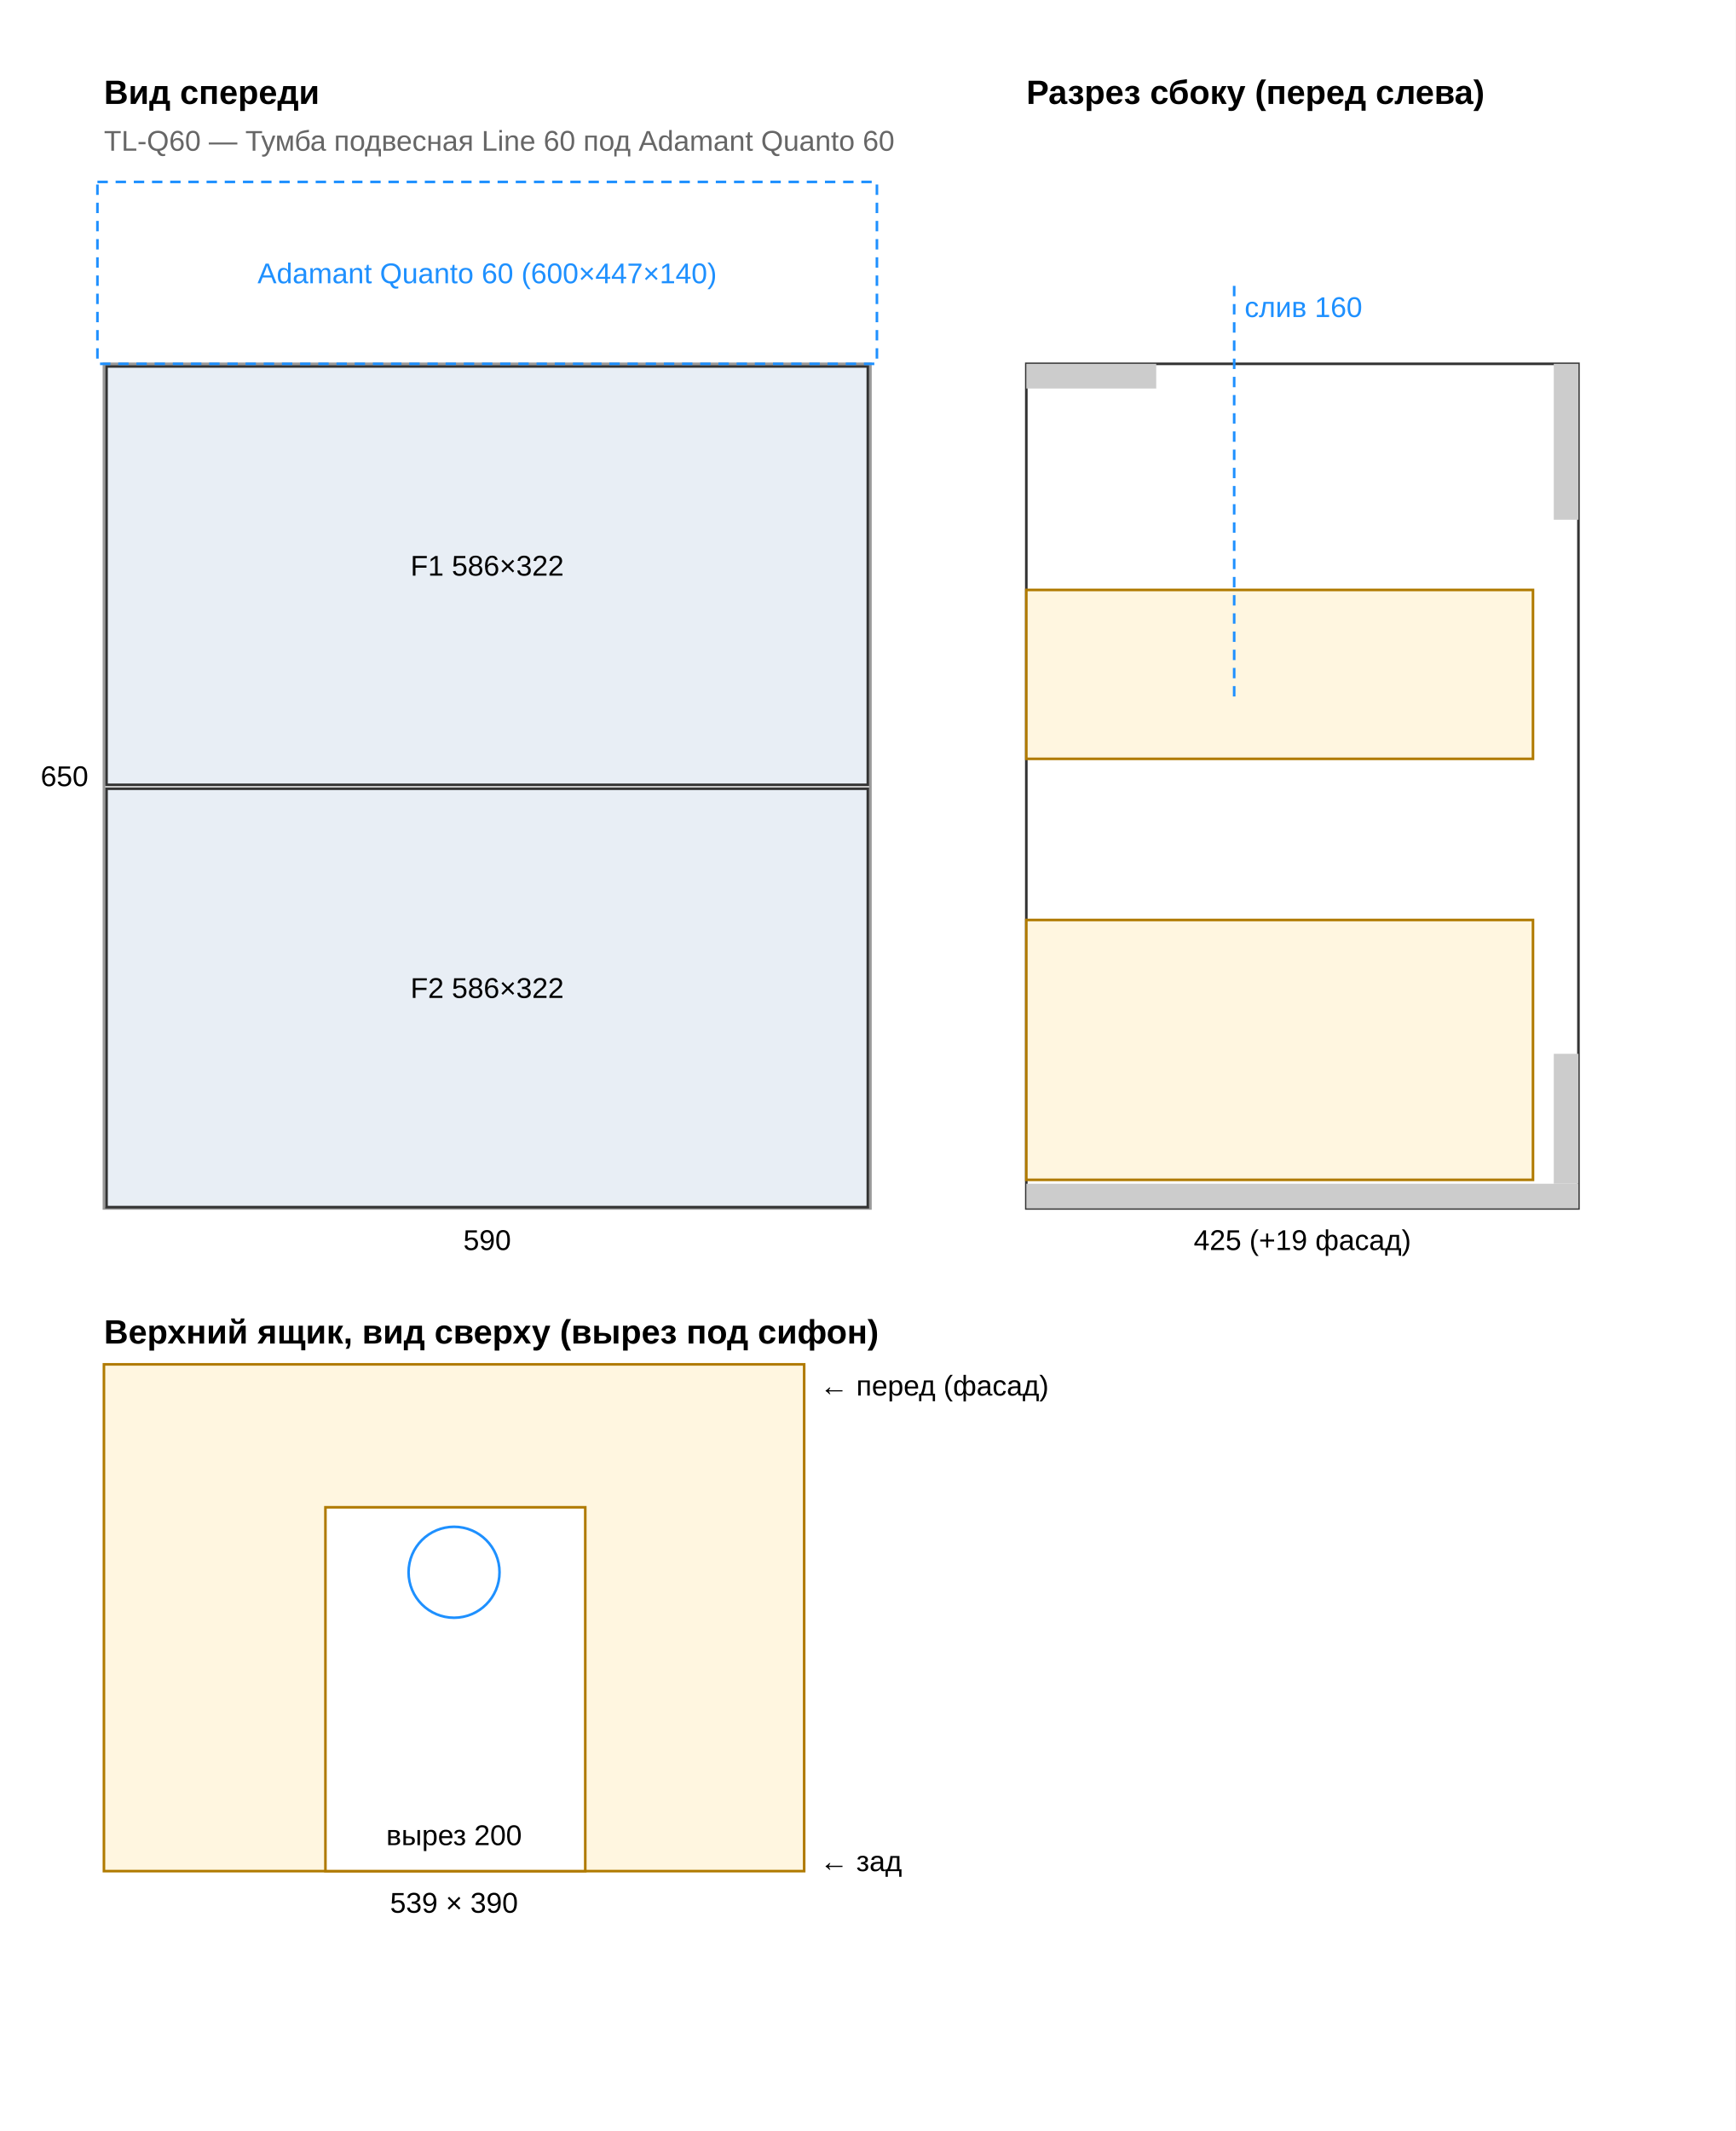
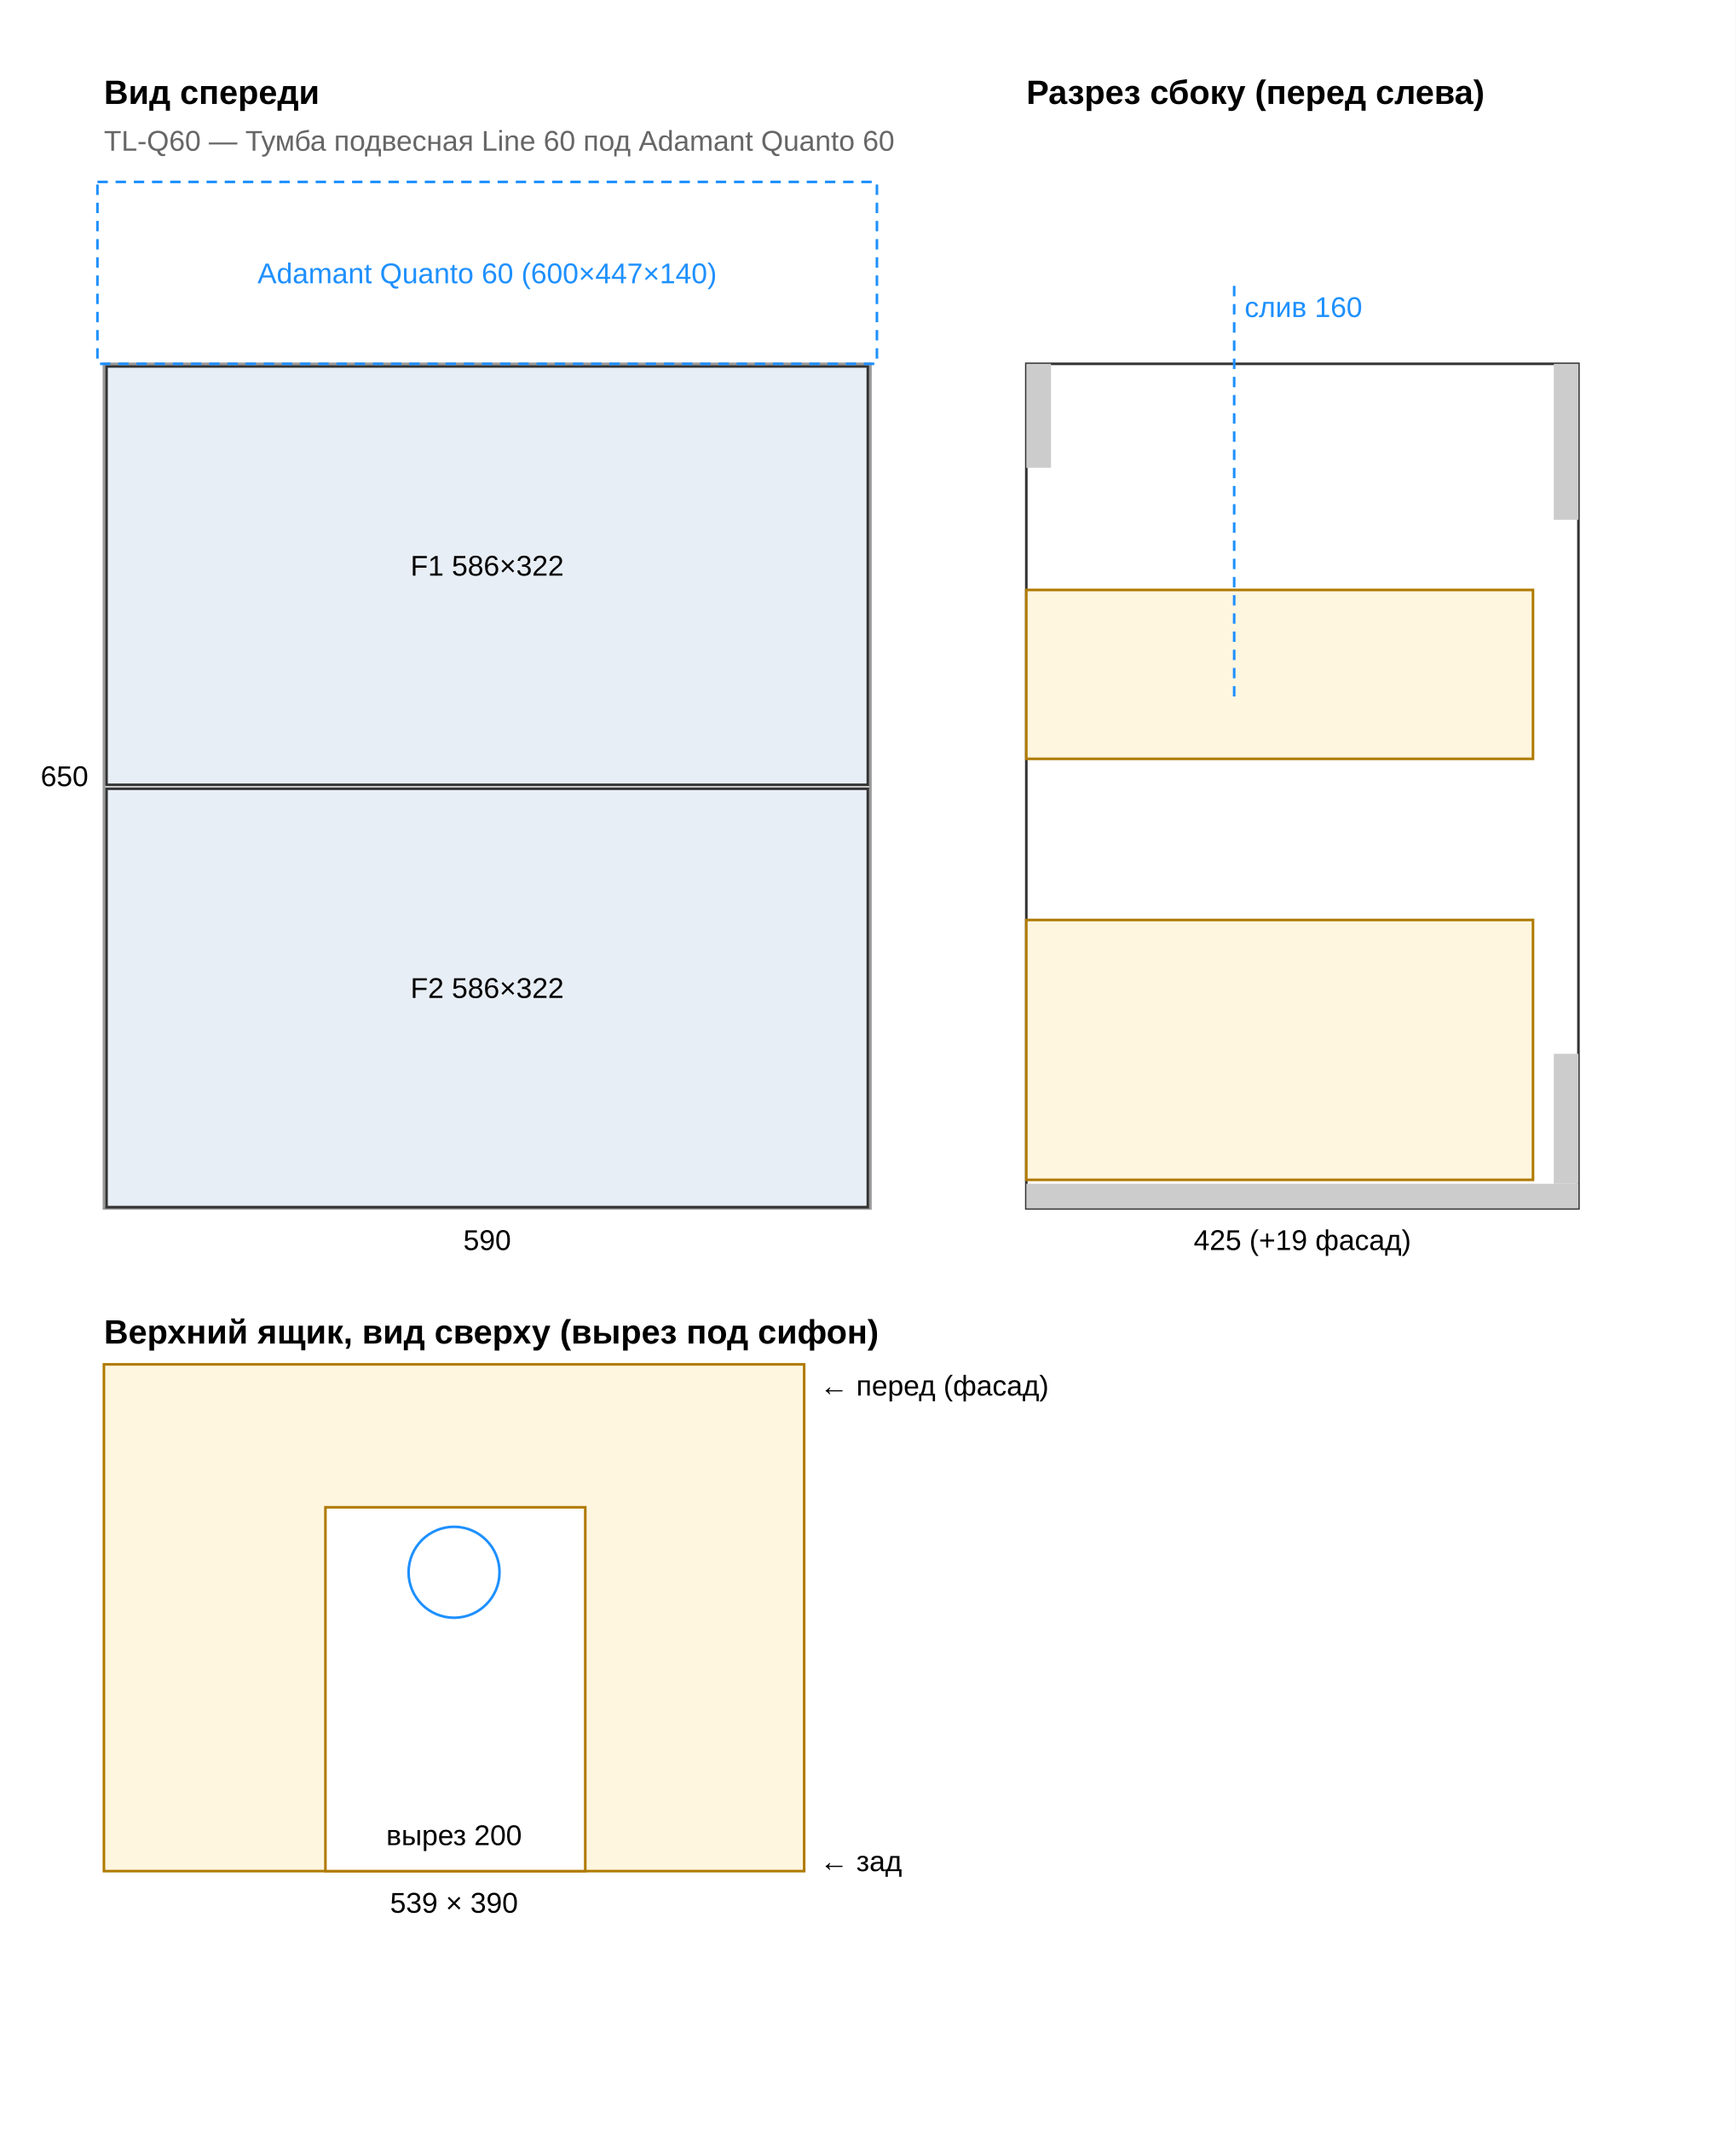
<svg xmlns="http://www.w3.org/2000/svg" width="668" height="820" viewBox="0 0 668 820" font-family="Arial" font-size="11">
  <rect width="100%" height="100%" fill="white" />
  <text x="40" y="40" font-size="13" font-weight="bold">Вид спереди</text>
  <rect x="40" y="140.0" width="295.0" height="325.0" fill="#f4f4f4" stroke="#999" />
  <rect x="41.0" y="141.0" width="293.0" height="161.0" fill="#e8eef5" stroke="#333" />
  <text x="187.5" y="221.5" text-anchor="middle">F1 586×322</text>
  <rect x="41.0" y="303.5" width="293.0" height="161.0" fill="#e8eef5" stroke="#333" />
  <text x="187.5" y="384.0" text-anchor="middle">F2 586×322</text>
  <rect x="37.5" y="70.0" width="300.0" height="70.0" fill="none" stroke="#1E90FF" stroke-dasharray="4 3" />
  <text x="187.5" y="109.0" text-anchor="middle" fill="#1E90FF">Adamant Quanto 60 (600×447×140)</text>
  <text x="40" y="58" fill="#666">TL-Q60 — Тумба подвесная Line 60 под Adamant Quanto 60</text>
  <text x="187.5" y="481.0" text-anchor="middle">590</text>
  <text x="34" y="302.5" text-anchor="end">650</text>
  <text x="395.0" y="40" font-size="13" font-weight="bold">Разрез сбоку (перед слева)</text>
  <rect x="395.0" y="140.0" width="212.5" height="325.0" fill="none" stroke="#333" />
  <rect x="395.0" y="455.5" width="212.5" height="9.5" fill="#ccc" />
-   <rect x="395.0" y="140.0" width="50.0" height="9.5" fill="#ccc" />
+   <rect x="395.0" y="140.0" width="9.5" height="40.0" fill="#ccc" />
  <rect x="598.0" y="140.0" width="9.5" height="60.0" fill="#ccc" />
  <rect x="598.0" y="405.5" width="9.5" height="50.0" fill="#ccc" />
  <rect x="395.0" y="354.0" width="195.0" height="100.0" fill="#fff6e0" stroke="#b07a00" />
  <rect x="395.0" y="227.0" width="195.0" height="65.0" fill="#fff6e0" stroke="#b07a00" />
  <line x1="475.0" y1="110.0" x2="475.0" y2="270.0" stroke="#1E90FF" stroke-dasharray="4 3" />
  <text x="479.0" y="122.0" fill="#1E90FF">слив 160</text>
  <text x="501.25" y="481.0" text-anchor="middle">425 (+19 фасад)</text>
  <text x="40" y="517.0" font-size="13" font-weight="bold">Верхний ящик, вид сверху (вырез под сифон)</text>
  <rect x="40" y="525.0" width="269.5" height="195.0" fill="#fff6e0" stroke="#b07a00" />
  <rect x="125.25" y="580.0" width="100.0" height="140.0" fill="white" stroke="#b07a00" />
  <circle cx="174.75" cy="605.0" r="17.5" fill="none" stroke="#1E90FF" />
  <text x="174.75" y="710.0" text-anchor="middle">вырез 200</text>
  <text x="315.5" y="537.0">← перед (фасад)</text>
  <text x="315.5" y="720.0">← зад</text>
  <text x="174.75" y="736.0" text-anchor="middle">539 × 390</text>
</svg>
